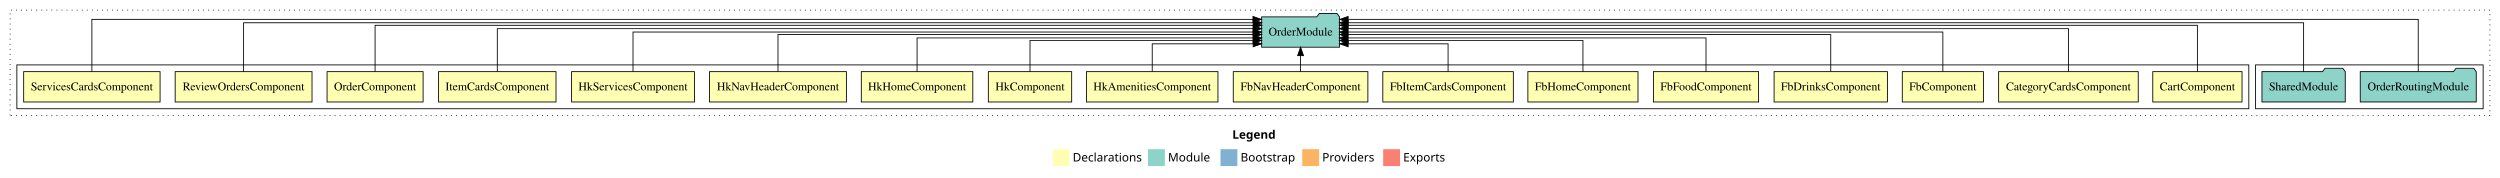
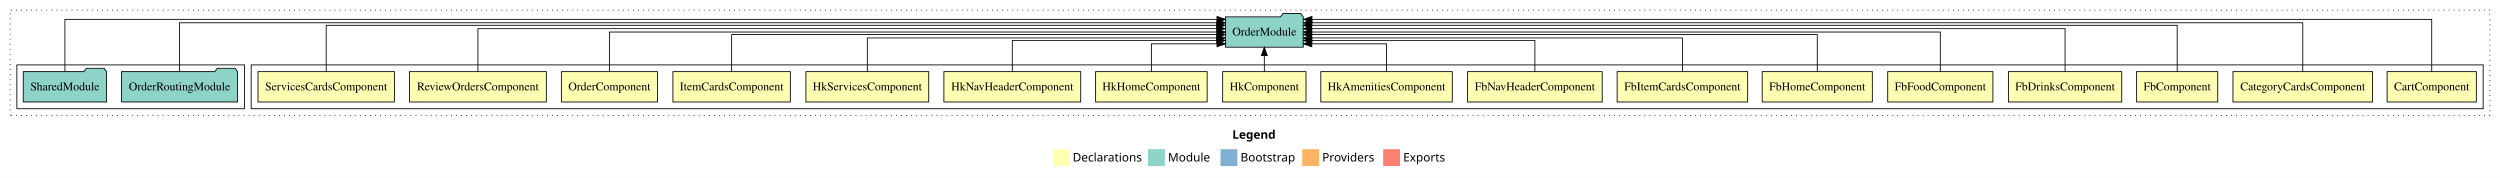
<svg xmlns="http://www.w3.org/2000/svg" width="2966pt" height="211pt" viewBox="0.00 0.00 2966.00 211.00">
  <g id="graph0" class="graph" transform="scale(1 1) rotate(0) translate(4 207)">
    <polygon fill="white" stroke="transparent" points="-4,4 -4,-207 2962,-207 2962,4 -4,4" />
    <text text-anchor="start" x="1458.01" y="-42.4" font-family="sans-serif" font-weight="bold" font-size="14.00">Legend</text>
    <polygon fill="#ffffb3" stroke="transparent" points="1245,-10 1245,-30 1265,-30 1265,-10 1245,-10" />
    <text text-anchor="start" x="1268.63" y="-15.4" font-family="sans-serif" font-size="14.00">  Declarations</text>
    <polygon fill="#8dd3c7" stroke="transparent" points="1358,-10 1358,-30 1378,-30 1378,-10 1358,-10" />
    <text text-anchor="start" x="1381.73" y="-15.4" font-family="sans-serif" font-size="14.00">  Module</text>
    <polygon fill="#80b1d3" stroke="transparent" points="1444,-10 1444,-30 1464,-30 1464,-10 1444,-10" />
    <text text-anchor="start" x="1467.78" y="-15.4" font-family="sans-serif" font-size="14.00">  Bootstrap</text>
    <polygon fill="#fdb462" stroke="transparent" points="1541,-10 1541,-30 1561,-30 1561,-10 1541,-10" />
    <text text-anchor="start" x="1564.67" y="-15.4" font-family="sans-serif" font-size="14.00">  Providers</text>
    <polygon fill="#fb8072" stroke="transparent" points="1637,-10 1637,-30 1657,-30 1657,-10 1637,-10" />
    <text text-anchor="start" x="1660.73" y="-15.4" font-family="sans-serif" font-size="14.00">  Exports</text>
    <g id="clust1" class="cluster">
      <polygon fill="none" stroke="black" stroke-dasharray="1,5" points="8,-70 8,-195 2950,-195 2950,-70 8,-70" />
    </g>
+     <g id="clust2" class="cluster">
+       <polygon fill="none" stroke="black" points="294,-78 294,-130 2942,-130 2942,-78 294,-78" />
+     </g>
    <g id="clust20" class="cluster">
-       <polygon fill="none" stroke="black" points="2672,-78 2672,-130 2942,-130 2942,-78 2672,-78" />
-     </g>
-     <g id="clust2" class="cluster">
-       <polygon fill="none" stroke="black" points="16,-78 16,-130 2664,-130 2664,-78 16,-78" />
+       <polygon fill="none" stroke="black" points="16,-78 16,-130 286,-130 286,-78 16,-78" />
    </g>
    <g id="node1" class="node">
-       <polygon fill="#ffffb3" stroke="black" points="2655.94,-122 2550.06,-122 2550.06,-86 2655.94,-86 2655.94,-122" />
-       <text text-anchor="middle" x="2603" y="-99.8" font-family="Times,serif" font-size="14.00">CartComponent</text>
+       <polygon fill="#ffffb3" stroke="black" points="2933.94,-122 2828.06,-122 2828.06,-86 2933.94,-86 2933.94,-122" />
+       <text text-anchor="middle" x="2881" y="-99.8" font-family="Times,serif" font-size="14.00">CartComponent</text>
    </g>
    <g id="node18" class="node">
-       <polygon fill="#8dd3c7" stroke="black" points="1585.19,-187 1582.19,-191 1561.19,-191 1558.19,-187 1492.81,-187 1492.81,-151 1585.19,-151 1585.19,-187" />
-       <text text-anchor="middle" x="1539" y="-164.8" font-family="Times,serif" font-size="14.00">OrderModule</text>
+       <polygon fill="#8dd3c7" stroke="black" points="1542.19,-187 1539.19,-191 1518.19,-191 1515.19,-187 1449.81,-187 1449.81,-151 1542.19,-151 1542.19,-187" />
+       <text text-anchor="middle" x="1496" y="-164.8" font-family="Times,serif" font-size="14.00">OrderModule</text>
    </g>
    <g id="edge1" class="edge">
-       <path fill="none" stroke="black" d="M2603,-122.04C2603,-143.66 2603,-177 2603,-177 2603,-177 1595.4,-177 1595.4,-177" />
-       <polygon fill="black" stroke="black" points="1595.4,-173.5 1585.4,-177 1595.4,-180.5 1595.4,-173.5" />
+       <path fill="none" stroke="black" d="M2881,-122.15C2881,-145.76 2881,-184 2881,-184 2881,-184 1552.48,-184 1552.48,-184" />
+       <polygon fill="black" stroke="black" points="1552.48,-180.5 1542.48,-184 1552.48,-187.5 1552.48,-180.5" />
    </g>
    <g id="node2" class="node">
-       <polygon fill="#ffffb3" stroke="black" points="2532.81,-122 2367.19,-122 2367.19,-86 2532.81,-86 2532.81,-122" />
-       <text text-anchor="middle" x="2450" y="-99.8" font-family="Times,serif" font-size="14.00">CategoryCardsComponent</text>
+       <polygon fill="#ffffb3" stroke="black" points="2810.81,-122 2645.19,-122 2645.19,-86 2810.81,-86 2810.81,-122" />
+       <text text-anchor="middle" x="2728" y="-99.8" font-family="Times,serif" font-size="14.00">CategoryCardsComponent</text>
    </g>
    <g id="edge2" class="edge">
-       <path fill="none" stroke="black" d="M2450,-122.13C2450,-142.57 2450,-173 2450,-173 2450,-173 1595.11,-173 1595.11,-173" />
-       <polygon fill="black" stroke="black" points="1595.11,-169.5 1585.11,-173 1595.11,-176.5 1595.11,-169.5" />
+       <path fill="none" stroke="black" d="M2728,-122.01C2728,-144.49 2728,-180 2728,-180 2728,-180 1552.42,-180 1552.42,-180" />
+       <polygon fill="black" stroke="black" points="1552.42,-176.5 1542.42,-180 1552.42,-183.5 1552.42,-176.5" />
    </g>
    <g id="node3" class="node">
-       <polygon fill="#ffffb3" stroke="black" points="2349.12,-122 2252.88,-122 2252.88,-86 2349.12,-86 2349.12,-122" />
-       <text text-anchor="middle" x="2301" y="-99.8" font-family="Times,serif" font-size="14.00">FbComponent</text>
+       <polygon fill="#ffffb3" stroke="black" points="2627.12,-122 2530.88,-122 2530.88,-86 2627.12,-86 2627.12,-122" />
+       <text text-anchor="middle" x="2579" y="-99.8" font-family="Times,serif" font-size="14.00">FbComponent</text>
    </g>
    <g id="edge3" class="edge">
-       <path fill="none" stroke="black" d="M2301,-122.11C2301,-141.34 2301,-169 2301,-169 2301,-169 1595.23,-169 1595.23,-169" />
-       <polygon fill="black" stroke="black" points="1595.23,-165.5 1585.23,-169 1595.23,-172.5 1595.23,-165.5" />
+       <path fill="none" stroke="black" d="M2579,-122.04C2579,-143.66 2579,-177 2579,-177 2579,-177 1552.19,-177 1552.19,-177" />
+       <polygon fill="black" stroke="black" points="1552.19,-173.5 1542.19,-177 1552.19,-180.5 1552.19,-173.5" />
    </g>
    <g id="node4" class="node">
-       <polygon fill="#ffffb3" stroke="black" points="2235.22,-122 2100.78,-122 2100.78,-86 2235.22,-86 2235.22,-122" />
-       <text text-anchor="middle" x="2168" y="-99.8" font-family="Times,serif" font-size="14.00">FbDrinksComponent</text>
+       <polygon fill="#ffffb3" stroke="black" points="2513.22,-122 2378.78,-122 2378.78,-86 2513.22,-86 2513.22,-122" />
+       <text text-anchor="middle" x="2446" y="-99.8" font-family="Times,serif" font-size="14.00">FbDrinksComponent</text>
    </g>
    <g id="edge4" class="edge">
-       <path fill="none" stroke="black" d="M2168,-122.27C2168,-140.56 2168,-166 2168,-166 2168,-166 1595.25,-166 1595.25,-166" />
-       <polygon fill="black" stroke="black" points="1595.25,-162.5 1585.25,-166 1595.25,-169.5 1595.25,-162.5" />
+       <path fill="none" stroke="black" d="M2446,-122.13C2446,-142.57 2446,-173 2446,-173 2446,-173 1552.14,-173 1552.14,-173" />
+       <polygon fill="black" stroke="black" points="1552.14,-169.5 1542.14,-173 1552.14,-176.5 1552.14,-169.5" />
    </g>
    <g id="node5" class="node">
-       <polygon fill="#ffffb3" stroke="black" points="2082.4,-122 1957.6,-122 1957.6,-86 2082.4,-86 2082.4,-122" />
-       <text text-anchor="middle" x="2020" y="-99.8" font-family="Times,serif" font-size="14.00">FbFoodComponent</text>
+       <polygon fill="#ffffb3" stroke="black" points="2360.4,-122 2235.6,-122 2235.6,-86 2360.4,-86 2360.4,-122" />
+       <text text-anchor="middle" x="2298" y="-99.8" font-family="Times,serif" font-size="14.00">FbFoodComponent</text>
    </g>
    <g id="edge5" class="edge">
-       <path fill="none" stroke="black" d="M2020,-122.03C2020,-139.06 2020,-162 2020,-162 2020,-162 1595.12,-162 1595.12,-162" />
-       <polygon fill="black" stroke="black" points="1595.12,-158.5 1585.12,-162 1595.12,-165.5 1595.12,-158.5" />
+       <path fill="none" stroke="black" d="M2298,-122.11C2298,-141.34 2298,-169 2298,-169 2298,-169 1552.29,-169 1552.29,-169" />
+       <polygon fill="black" stroke="black" points="1552.29,-165.5 1542.29,-169 1552.29,-172.5 1552.29,-165.5" />
    </g>
    <g id="node6" class="node">
-       <polygon fill="#ffffb3" stroke="black" points="1939.33,-122 1808.67,-122 1808.67,-86 1939.33,-86 1939.33,-122" />
-       <text text-anchor="middle" x="1874" y="-99.8" font-family="Times,serif" font-size="14.00">FbHomeComponent</text>
+       <polygon fill="#ffffb3" stroke="black" points="2217.33,-122 2086.67,-122 2086.67,-86 2217.33,-86 2217.33,-122" />
+       <text text-anchor="middle" x="2152" y="-99.8" font-family="Times,serif" font-size="14.00">FbHomeComponent</text>
    </g>
    <g id="edge6" class="edge">
-       <path fill="none" stroke="black" d="M1874,-122.01C1874,-138.05 1874,-159 1874,-159 1874,-159 1595.23,-159 1595.23,-159" />
-       <polygon fill="black" stroke="black" points="1595.23,-155.5 1585.23,-159 1595.23,-162.5 1595.23,-155.5" />
+       <path fill="none" stroke="black" d="M2152,-122.27C2152,-140.56 2152,-166 2152,-166 2152,-166 1552.13,-166 1552.13,-166" />
+       <polygon fill="black" stroke="black" points="1552.13,-162.5 1542.13,-166 1552.13,-169.5 1552.13,-162.5" />
    </g>
    <g id="node7" class="node">
-       <polygon fill="#ffffb3" stroke="black" points="1791.43,-122 1636.57,-122 1636.57,-86 1791.43,-86 1791.43,-122" />
-       <text text-anchor="middle" x="1714" y="-99.8" font-family="Times,serif" font-size="14.00">FbItemCardsComponent</text>
+       <polygon fill="#ffffb3" stroke="black" points="2069.43,-122 1914.57,-122 1914.57,-86 2069.43,-86 2069.43,-122" />
+       <text text-anchor="middle" x="1992" y="-99.8" font-family="Times,serif" font-size="14.00">FbItemCardsComponent</text>
    </g>
    <g id="edge7" class="edge">
-       <path fill="none" stroke="black" d="M1714,-122.12C1714,-136.78 1714,-155 1714,-155 1714,-155 1595.44,-155 1595.44,-155" />
-       <polygon fill="black" stroke="black" points="1595.44,-151.5 1585.44,-155 1595.44,-158.5 1595.44,-151.5" />
+       <path fill="none" stroke="black" d="M1992,-122.03C1992,-139.06 1992,-162 1992,-162 1992,-162 1552.22,-162 1552.22,-162" />
+       <polygon fill="black" stroke="black" points="1552.22,-158.5 1542.22,-162 1552.22,-165.5 1552.22,-158.5" />
    </g>
    <g id="node8" class="node">
-       <polygon fill="#ffffb3" stroke="black" points="1618.85,-122 1459.15,-122 1459.15,-86 1618.85,-86 1618.85,-122" />
-       <text text-anchor="middle" x="1539" y="-99.8" font-family="Times,serif" font-size="14.00">FbNavHeaderComponent</text>
+       <polygon fill="#ffffb3" stroke="black" points="1896.85,-122 1737.15,-122 1737.15,-86 1896.85,-86 1896.85,-122" />
+       <text text-anchor="middle" x="1817" y="-99.8" font-family="Times,serif" font-size="14.00">FbNavHeaderComponent</text>
    </g>
    <g id="edge8" class="edge">
-       <path fill="none" stroke="black" d="M1539,-122.11C1539,-122.11 1539,-140.99 1539,-140.99" />
-       <polygon fill="black" stroke="black" points="1535.5,-140.99 1539,-150.99 1542.5,-140.99 1535.5,-140.99" />
+       <path fill="none" stroke="black" d="M1817,-122.01C1817,-138.05 1817,-159 1817,-159 1817,-159 1552.33,-159 1552.33,-159" />
+       <polygon fill="black" stroke="black" points="1552.33,-155.5 1542.33,-159 1552.33,-162.5 1552.33,-155.5" />
    </g>
    <g id="node9" class="node">
-       <polygon fill="#ffffb3" stroke="black" points="1440.98,-122 1285.02,-122 1285.02,-86 1440.98,-86 1440.98,-122" />
-       <text text-anchor="middle" x="1363" y="-99.8" font-family="Times,serif" font-size="14.00">HkAmenitiesComponent</text>
+       <polygon fill="#ffffb3" stroke="black" points="1718.98,-122 1563.02,-122 1563.02,-86 1718.98,-86 1718.98,-122" />
+       <text text-anchor="middle" x="1641" y="-99.8" font-family="Times,serif" font-size="14.00">HkAmenitiesComponent</text>
    </g>
    <g id="edge9" class="edge">
-       <path fill="none" stroke="black" d="M1363,-122.12C1363,-136.78 1363,-155 1363,-155 1363,-155 1482.76,-155 1482.76,-155" />
-       <polygon fill="black" stroke="black" points="1482.76,-158.5 1492.76,-155 1482.76,-151.5 1482.76,-158.5" />
+       <path fill="none" stroke="black" d="M1641,-122.12C1641,-136.78 1641,-155 1641,-155 1641,-155 1552.28,-155 1552.28,-155" />
+       <polygon fill="black" stroke="black" points="1552.28,-151.5 1542.28,-155 1552.28,-158.5 1552.28,-151.5" />
    </g>
    <g id="node10" class="node">
-       <polygon fill="#ffffb3" stroke="black" points="1267.44,-122 1168.56,-122 1168.56,-86 1267.44,-86 1267.44,-122" />
-       <text text-anchor="middle" x="1218" y="-99.8" font-family="Times,serif" font-size="14.00">HkComponent</text>
+       <polygon fill="#ffffb3" stroke="black" points="1545.44,-122 1446.56,-122 1446.56,-86 1545.44,-86 1545.44,-122" />
+       <text text-anchor="middle" x="1496" y="-99.8" font-family="Times,serif" font-size="14.00">HkComponent</text>
    </g>
    <g id="edge10" class="edge">
-       <path fill="none" stroke="black" d="M1218,-122.01C1218,-138.05 1218,-159 1218,-159 1218,-159 1482.67,-159 1482.67,-159" />
-       <polygon fill="black" stroke="black" points="1482.67,-162.5 1492.67,-159 1482.67,-155.5 1482.67,-162.5" />
+       <path fill="none" stroke="black" d="M1496,-122.11C1496,-122.11 1496,-140.99 1496,-140.99" />
+       <polygon fill="black" stroke="black" points="1492.5,-140.99 1496,-150.99 1499.5,-140.99 1492.5,-140.99" />
    </g>
    <g id="node11" class="node">
-       <polygon fill="#ffffb3" stroke="black" points="1150.15,-122 1017.85,-122 1017.85,-86 1150.15,-86 1150.15,-122" />
-       <text text-anchor="middle" x="1084" y="-99.8" font-family="Times,serif" font-size="14.00">HkHomeComponent</text>
+       <polygon fill="#ffffb3" stroke="black" points="1428.15,-122 1295.85,-122 1295.85,-86 1428.15,-86 1428.15,-122" />
+       <text text-anchor="middle" x="1362" y="-99.8" font-family="Times,serif" font-size="14.00">HkHomeComponent</text>
    </g>
    <g id="edge11" class="edge">
-       <path fill="none" stroke="black" d="M1084,-122.03C1084,-139.06 1084,-162 1084,-162 1084,-162 1482.87,-162 1482.87,-162" />
-       <polygon fill="black" stroke="black" points="1482.87,-165.5 1492.87,-162 1482.87,-158.5 1482.87,-165.5" />
+       <path fill="none" stroke="black" d="M1362,-122.12C1362,-136.78 1362,-155 1362,-155 1362,-155 1439.88,-155 1439.88,-155" />
+       <polygon fill="black" stroke="black" points="1439.88,-158.5 1449.88,-155 1439.88,-151.5 1439.88,-158.5" />
    </g>
    <g id="node12" class="node">
-       <polygon fill="#ffffb3" stroke="black" points="1000.17,-122 837.83,-122 837.83,-86 1000.17,-86 1000.17,-122" />
-       <text text-anchor="middle" x="919" y="-99.8" font-family="Times,serif" font-size="14.00">HkNavHeaderComponent</text>
+       <polygon fill="#ffffb3" stroke="black" points="1278.17,-122 1115.83,-122 1115.83,-86 1278.17,-86 1278.17,-122" />
+       <text text-anchor="middle" x="1197" y="-99.8" font-family="Times,serif" font-size="14.00">HkNavHeaderComponent</text>
    </g>
    <g id="edge12" class="edge">
-       <path fill="none" stroke="black" d="M919,-122.27C919,-140.56 919,-166 919,-166 919,-166 1482.65,-166 1482.65,-166" />
-       <polygon fill="black" stroke="black" points="1482.65,-169.5 1492.65,-166 1482.65,-162.5 1482.65,-169.5" />
+       <path fill="none" stroke="black" d="M1197,-122.01C1197,-138.05 1197,-159 1197,-159 1197,-159 1439.61,-159 1439.61,-159" />
+       <polygon fill="black" stroke="black" points="1439.61,-162.5 1449.61,-159 1439.61,-155.5 1439.61,-162.5" />
    </g>
    <g id="node13" class="node">
-       <polygon fill="#ffffb3" stroke="black" points="819.86,-122 674.14,-122 674.14,-86 819.86,-86 819.86,-122" />
-       <text text-anchor="middle" x="747" y="-99.8" font-family="Times,serif" font-size="14.00">HkServicesComponent</text>
+       <polygon fill="#ffffb3" stroke="black" points="1097.86,-122 952.14,-122 952.14,-86 1097.86,-86 1097.86,-122" />
+       <text text-anchor="middle" x="1025" y="-99.8" font-family="Times,serif" font-size="14.00">HkServicesComponent</text>
    </g>
    <g id="edge13" class="edge">
-       <path fill="none" stroke="black" d="M747,-122.11C747,-141.34 747,-169 747,-169 747,-169 1482.7,-169 1482.7,-169" />
-       <polygon fill="black" stroke="black" points="1482.7,-172.5 1492.7,-169 1482.7,-165.5 1482.7,-172.5" />
+       <path fill="none" stroke="black" d="M1025,-122.03C1025,-139.06 1025,-162 1025,-162 1025,-162 1439.55,-162 1439.55,-162" />
+       <polygon fill="black" stroke="black" points="1439.55,-165.5 1449.55,-162 1439.55,-158.5 1439.55,-165.5" />
    </g>
    <g id="node14" class="node">
-       <polygon fill="#ffffb3" stroke="black" points="655.65,-122 516.35,-122 516.35,-86 655.65,-86 655.65,-122" />
-       <text text-anchor="middle" x="586" y="-99.8" font-family="Times,serif" font-size="14.00">ItemCardsComponent</text>
+       <polygon fill="#ffffb3" stroke="black" points="933.65,-122 794.35,-122 794.35,-86 933.65,-86 933.65,-122" />
+       <text text-anchor="middle" x="864" y="-99.8" font-family="Times,serif" font-size="14.00">ItemCardsComponent</text>
    </g>
    <g id="edge14" class="edge">
-       <path fill="none" stroke="black" d="M586,-122.13C586,-142.57 586,-173 586,-173 586,-173 1482.71,-173 1482.71,-173" />
-       <polygon fill="black" stroke="black" points="1482.71,-176.5 1492.71,-173 1482.71,-169.5 1482.71,-176.5" />
+       <path fill="none" stroke="black" d="M864,-122.27C864,-140.56 864,-166 864,-166 864,-166 1439.78,-166 1439.78,-166" />
+       <polygon fill="black" stroke="black" points="1439.78,-169.5 1449.78,-166 1439.78,-162.5 1439.78,-169.5" />
    </g>
    <g id="node15" class="node">
-       <polygon fill="#ffffb3" stroke="black" points="497.97,-122 384.03,-122 384.03,-86 497.97,-86 497.97,-122" />
-       <text text-anchor="middle" x="441" y="-99.8" font-family="Times,serif" font-size="14.00">OrderComponent</text>
+       <polygon fill="#ffffb3" stroke="black" points="775.97,-122 662.03,-122 662.03,-86 775.97,-86 775.97,-122" />
+       <text text-anchor="middle" x="719" y="-99.8" font-family="Times,serif" font-size="14.00">OrderComponent</text>
    </g>
    <g id="edge15" class="edge">
-       <path fill="none" stroke="black" d="M441,-122.04C441,-143.66 441,-177 441,-177 441,-177 1482.87,-177 1482.87,-177" />
-       <polygon fill="black" stroke="black" points="1482.87,-180.5 1492.87,-177 1482.87,-173.5 1482.87,-180.5" />
+       <path fill="none" stroke="black" d="M719,-122.11C719,-141.34 719,-169 719,-169 719,-169 1439.72,-169 1439.72,-169" />
+       <polygon fill="black" stroke="black" points="1439.72,-172.5 1449.72,-169 1439.72,-165.5 1439.72,-172.5" />
    </g>
    <g id="node16" class="node">
-       <polygon fill="#ffffb3" stroke="black" points="366.18,-122 203.82,-122 203.82,-86 366.18,-86 366.18,-122" />
-       <text text-anchor="middle" x="285" y="-99.8" font-family="Times,serif" font-size="14.00">ReviewOrdersComponent</text>
+       <polygon fill="#ffffb3" stroke="black" points="644.18,-122 481.82,-122 481.82,-86 644.18,-86 644.18,-122" />
+       <text text-anchor="middle" x="563" y="-99.8" font-family="Times,serif" font-size="14.00">ReviewOrdersComponent</text>
    </g>
    <g id="edge16" class="edge">
-       <path fill="none" stroke="black" d="M285,-122.01C285,-144.49 285,-180 285,-180 285,-180 1482.88,-180 1482.88,-180" />
-       <polygon fill="black" stroke="black" points="1482.88,-183.5 1492.88,-180 1482.88,-176.5 1482.88,-183.5" />
+       <path fill="none" stroke="black" d="M563,-122.13C563,-142.57 563,-173 563,-173 563,-173 1439.73,-173 1439.73,-173" />
+       <polygon fill="black" stroke="black" points="1439.73,-176.5 1449.73,-173 1439.73,-169.5 1439.73,-176.5" />
    </g>
    <g id="node17" class="node">
-       <polygon fill="#ffffb3" stroke="black" points="185.91,-122 24.09,-122 24.09,-86 185.91,-86 185.91,-122" />
-       <text text-anchor="middle" x="105" y="-99.8" font-family="Times,serif" font-size="14.00">ServicesCardsComponent</text>
+       <polygon fill="#ffffb3" stroke="black" points="463.91,-122 302.09,-122 302.09,-86 463.91,-86 463.91,-122" />
+       <text text-anchor="middle" x="383" y="-99.8" font-family="Times,serif" font-size="14.00">ServicesCardsComponent</text>
    </g>
    <g id="edge17" class="edge">
-       <path fill="none" stroke="black" d="M105,-122.15C105,-145.76 105,-184 105,-184 105,-184 1482.51,-184 1482.51,-184" />
-       <polygon fill="black" stroke="black" points="1482.51,-187.5 1492.51,-184 1482.51,-180.5 1482.51,-187.5" />
+       <path fill="none" stroke="black" d="M383,-122.04C383,-143.66 383,-177 383,-177 383,-177 1439.59,-177 1439.59,-177" />
+       <polygon fill="black" stroke="black" points="1439.59,-180.5 1449.59,-177 1439.59,-173.5 1439.59,-180.5" />
    </g>
    <g id="node19" class="node">
-       <polygon fill="#8dd3c7" stroke="black" points="2933.81,-122 2930.81,-126 2909.81,-126 2906.81,-122 2796.19,-122 2796.19,-86 2933.81,-86 2933.81,-122" />
-       <text text-anchor="middle" x="2865" y="-99.8" font-family="Times,serif" font-size="14.00">OrderRoutingModule</text>
+       <polygon fill="#8dd3c7" stroke="black" points="277.81,-122 274.81,-126 253.81,-126 250.81,-122 140.19,-122 140.19,-86 277.81,-86 277.81,-122" />
+       <text text-anchor="middle" x="209" y="-99.8" font-family="Times,serif" font-size="14.00">OrderRoutingModule</text>
    </g>
    <g id="edge18" class="edge">
-       <path fill="none" stroke="black" d="M2865,-122.15C2865,-145.76 2865,-184 2865,-184 2865,-184 1595.42,-184 1595.42,-184" />
-       <polygon fill="black" stroke="black" points="1595.42,-180.5 1585.42,-184 1595.42,-187.5 1595.42,-180.5" />
+       <path fill="none" stroke="black" d="M209,-122.01C209,-144.49 209,-180 209,-180 209,-180 1439.82,-180 1439.82,-180" />
+       <polygon fill="black" stroke="black" points="1439.82,-183.5 1449.82,-180 1439.82,-176.5 1439.82,-183.5" />
    </g>
    <g id="node20" class="node">
-       <polygon fill="#8dd3c7" stroke="black" points="2778.42,-122 2775.42,-126 2754.42,-126 2751.42,-122 2679.58,-122 2679.58,-86 2778.42,-86 2778.42,-122" />
-       <text text-anchor="middle" x="2729" y="-99.8" font-family="Times,serif" font-size="14.00">SharedModule</text>
+       <polygon fill="#8dd3c7" stroke="black" points="122.42,-122 119.42,-126 98.42,-126 95.42,-122 23.58,-122 23.58,-86 122.42,-86 122.42,-122" />
+       <text text-anchor="middle" x="73" y="-99.8" font-family="Times,serif" font-size="14.00">SharedModule</text>
    </g>
    <g id="edge19" class="edge">
-       <path fill="none" stroke="black" d="M2729,-122.01C2729,-144.49 2729,-180 2729,-180 2729,-180 1595.28,-180 1595.28,-180" />
-       <polygon fill="black" stroke="black" points="1595.28,-176.5 1585.28,-180 1595.28,-183.5 1595.28,-176.5" />
+       <path fill="none" stroke="black" d="M73,-122.15C73,-145.76 73,-184 73,-184 73,-184 1439.87,-184 1439.87,-184" />
+       <polygon fill="black" stroke="black" points="1439.87,-187.5 1449.87,-184 1439.87,-180.5 1439.87,-187.5" />
    </g>
  </g>
</svg>
